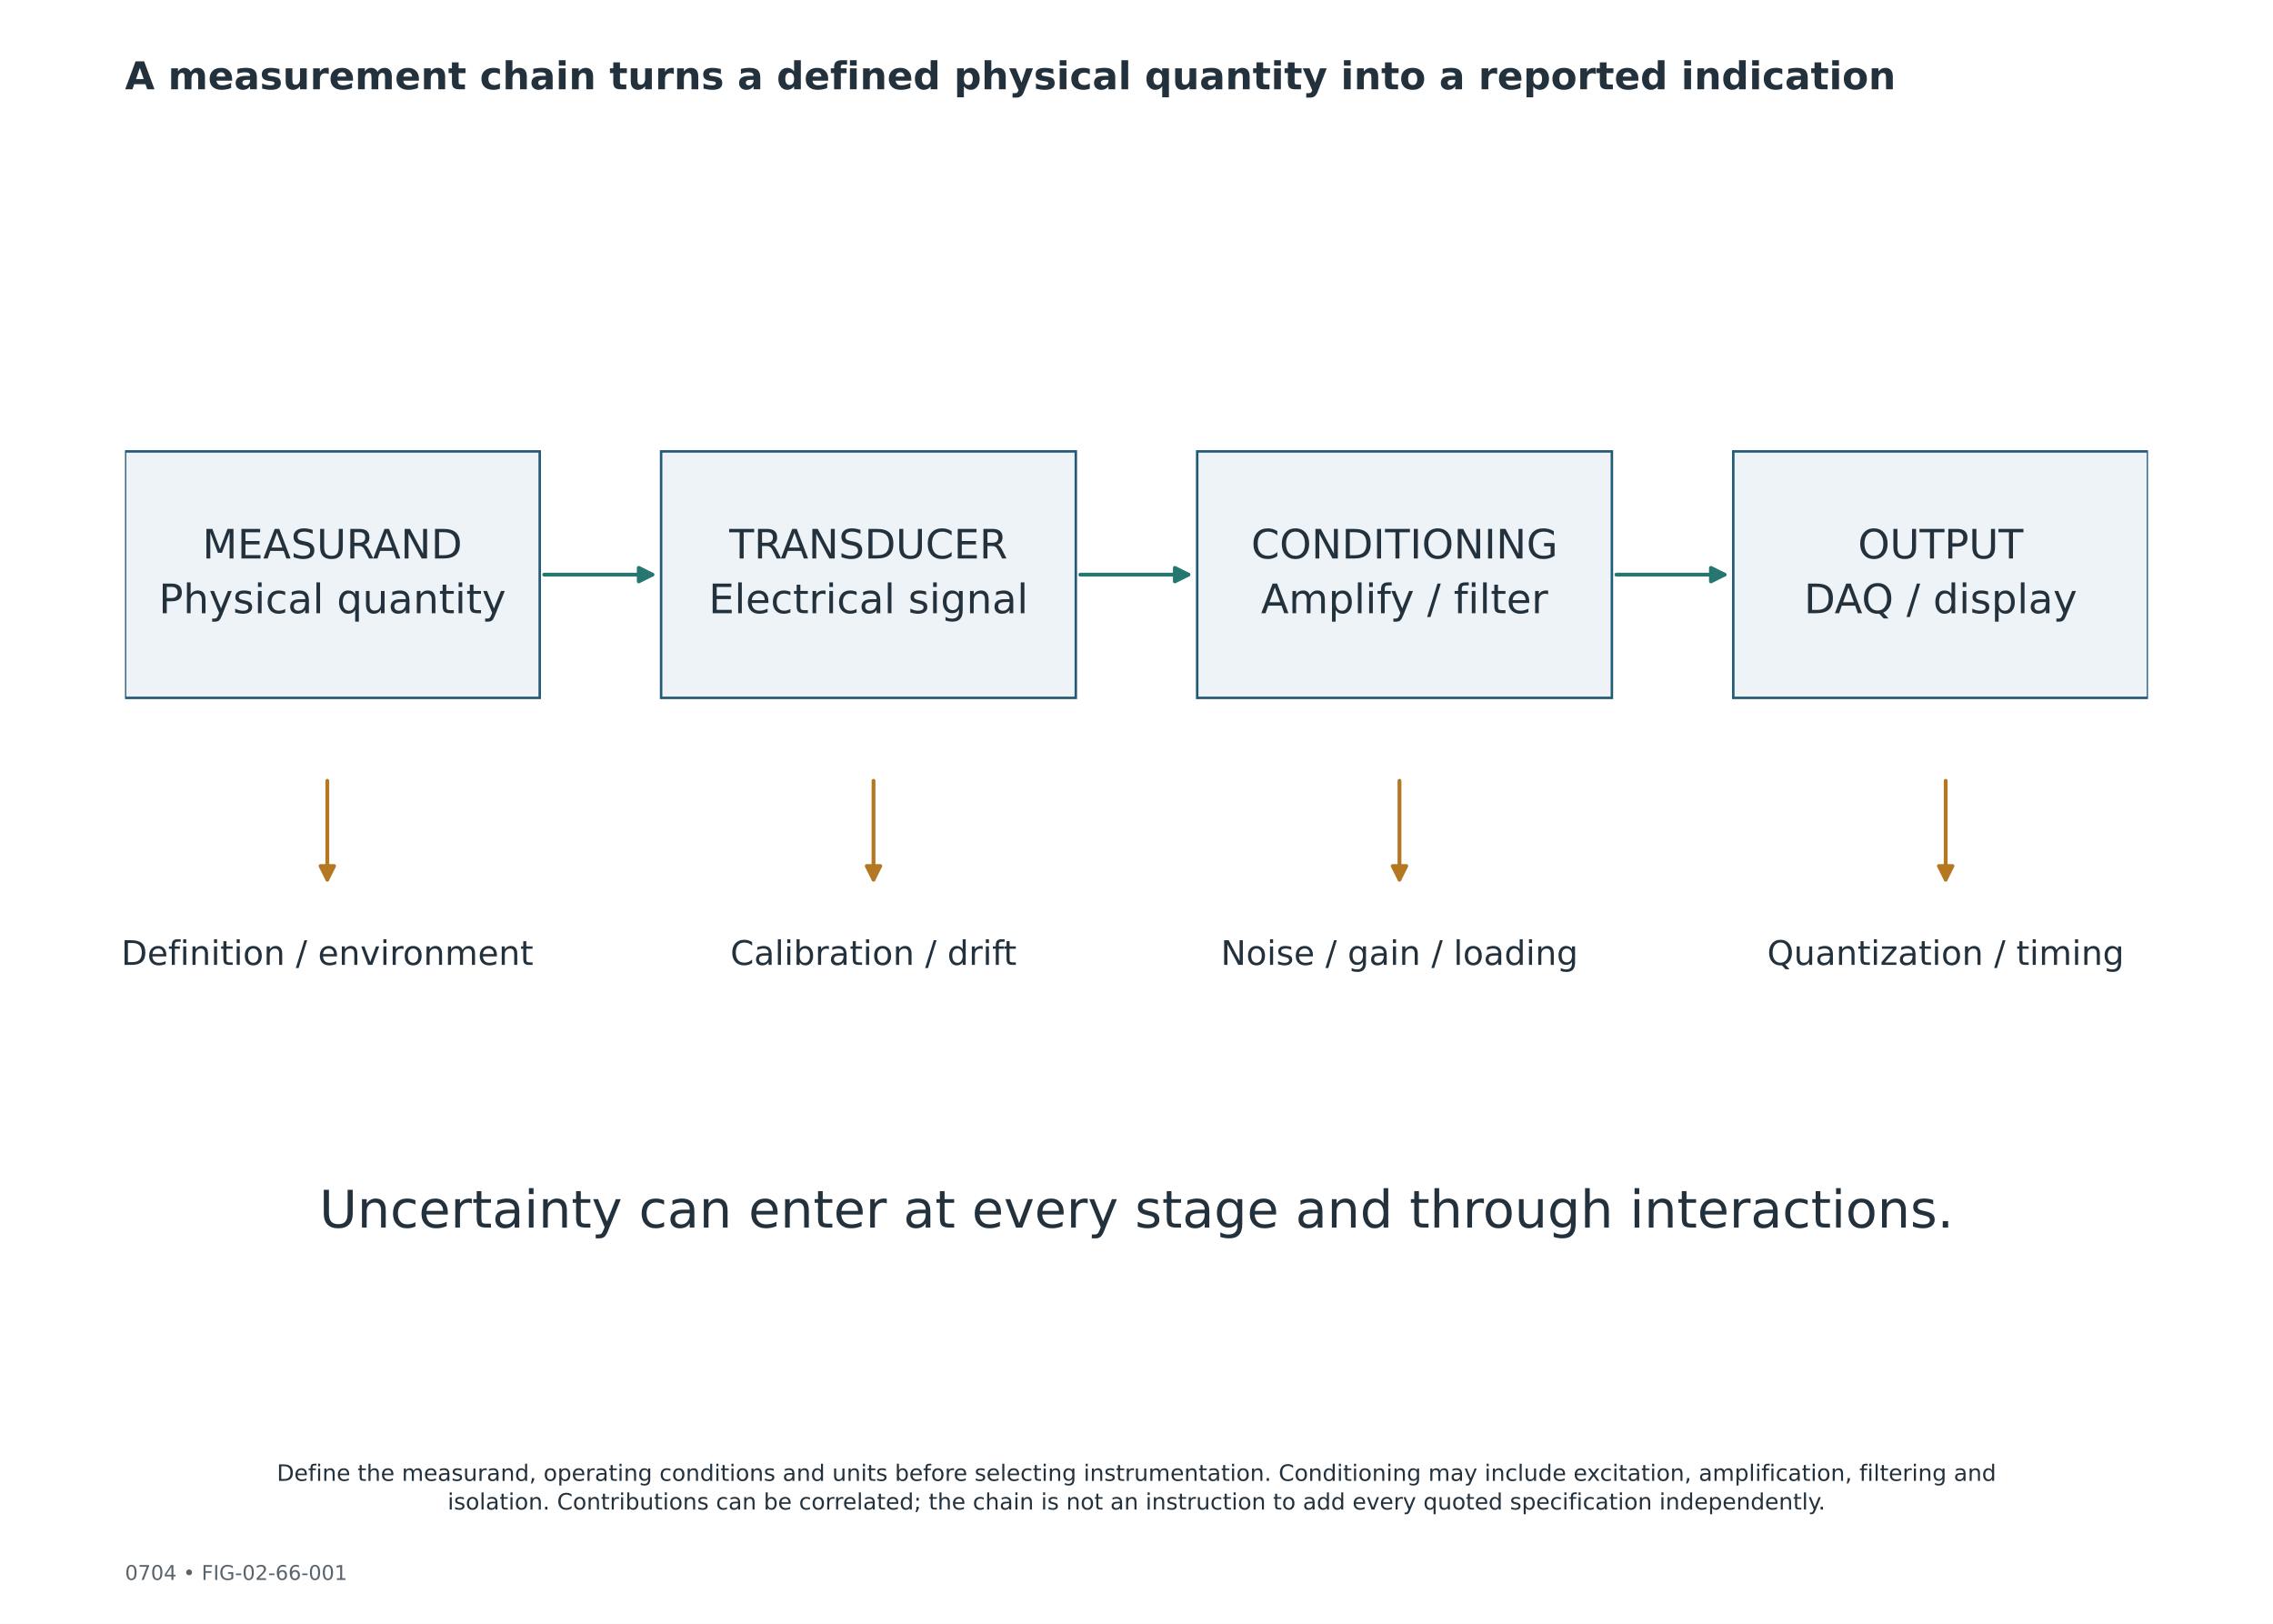
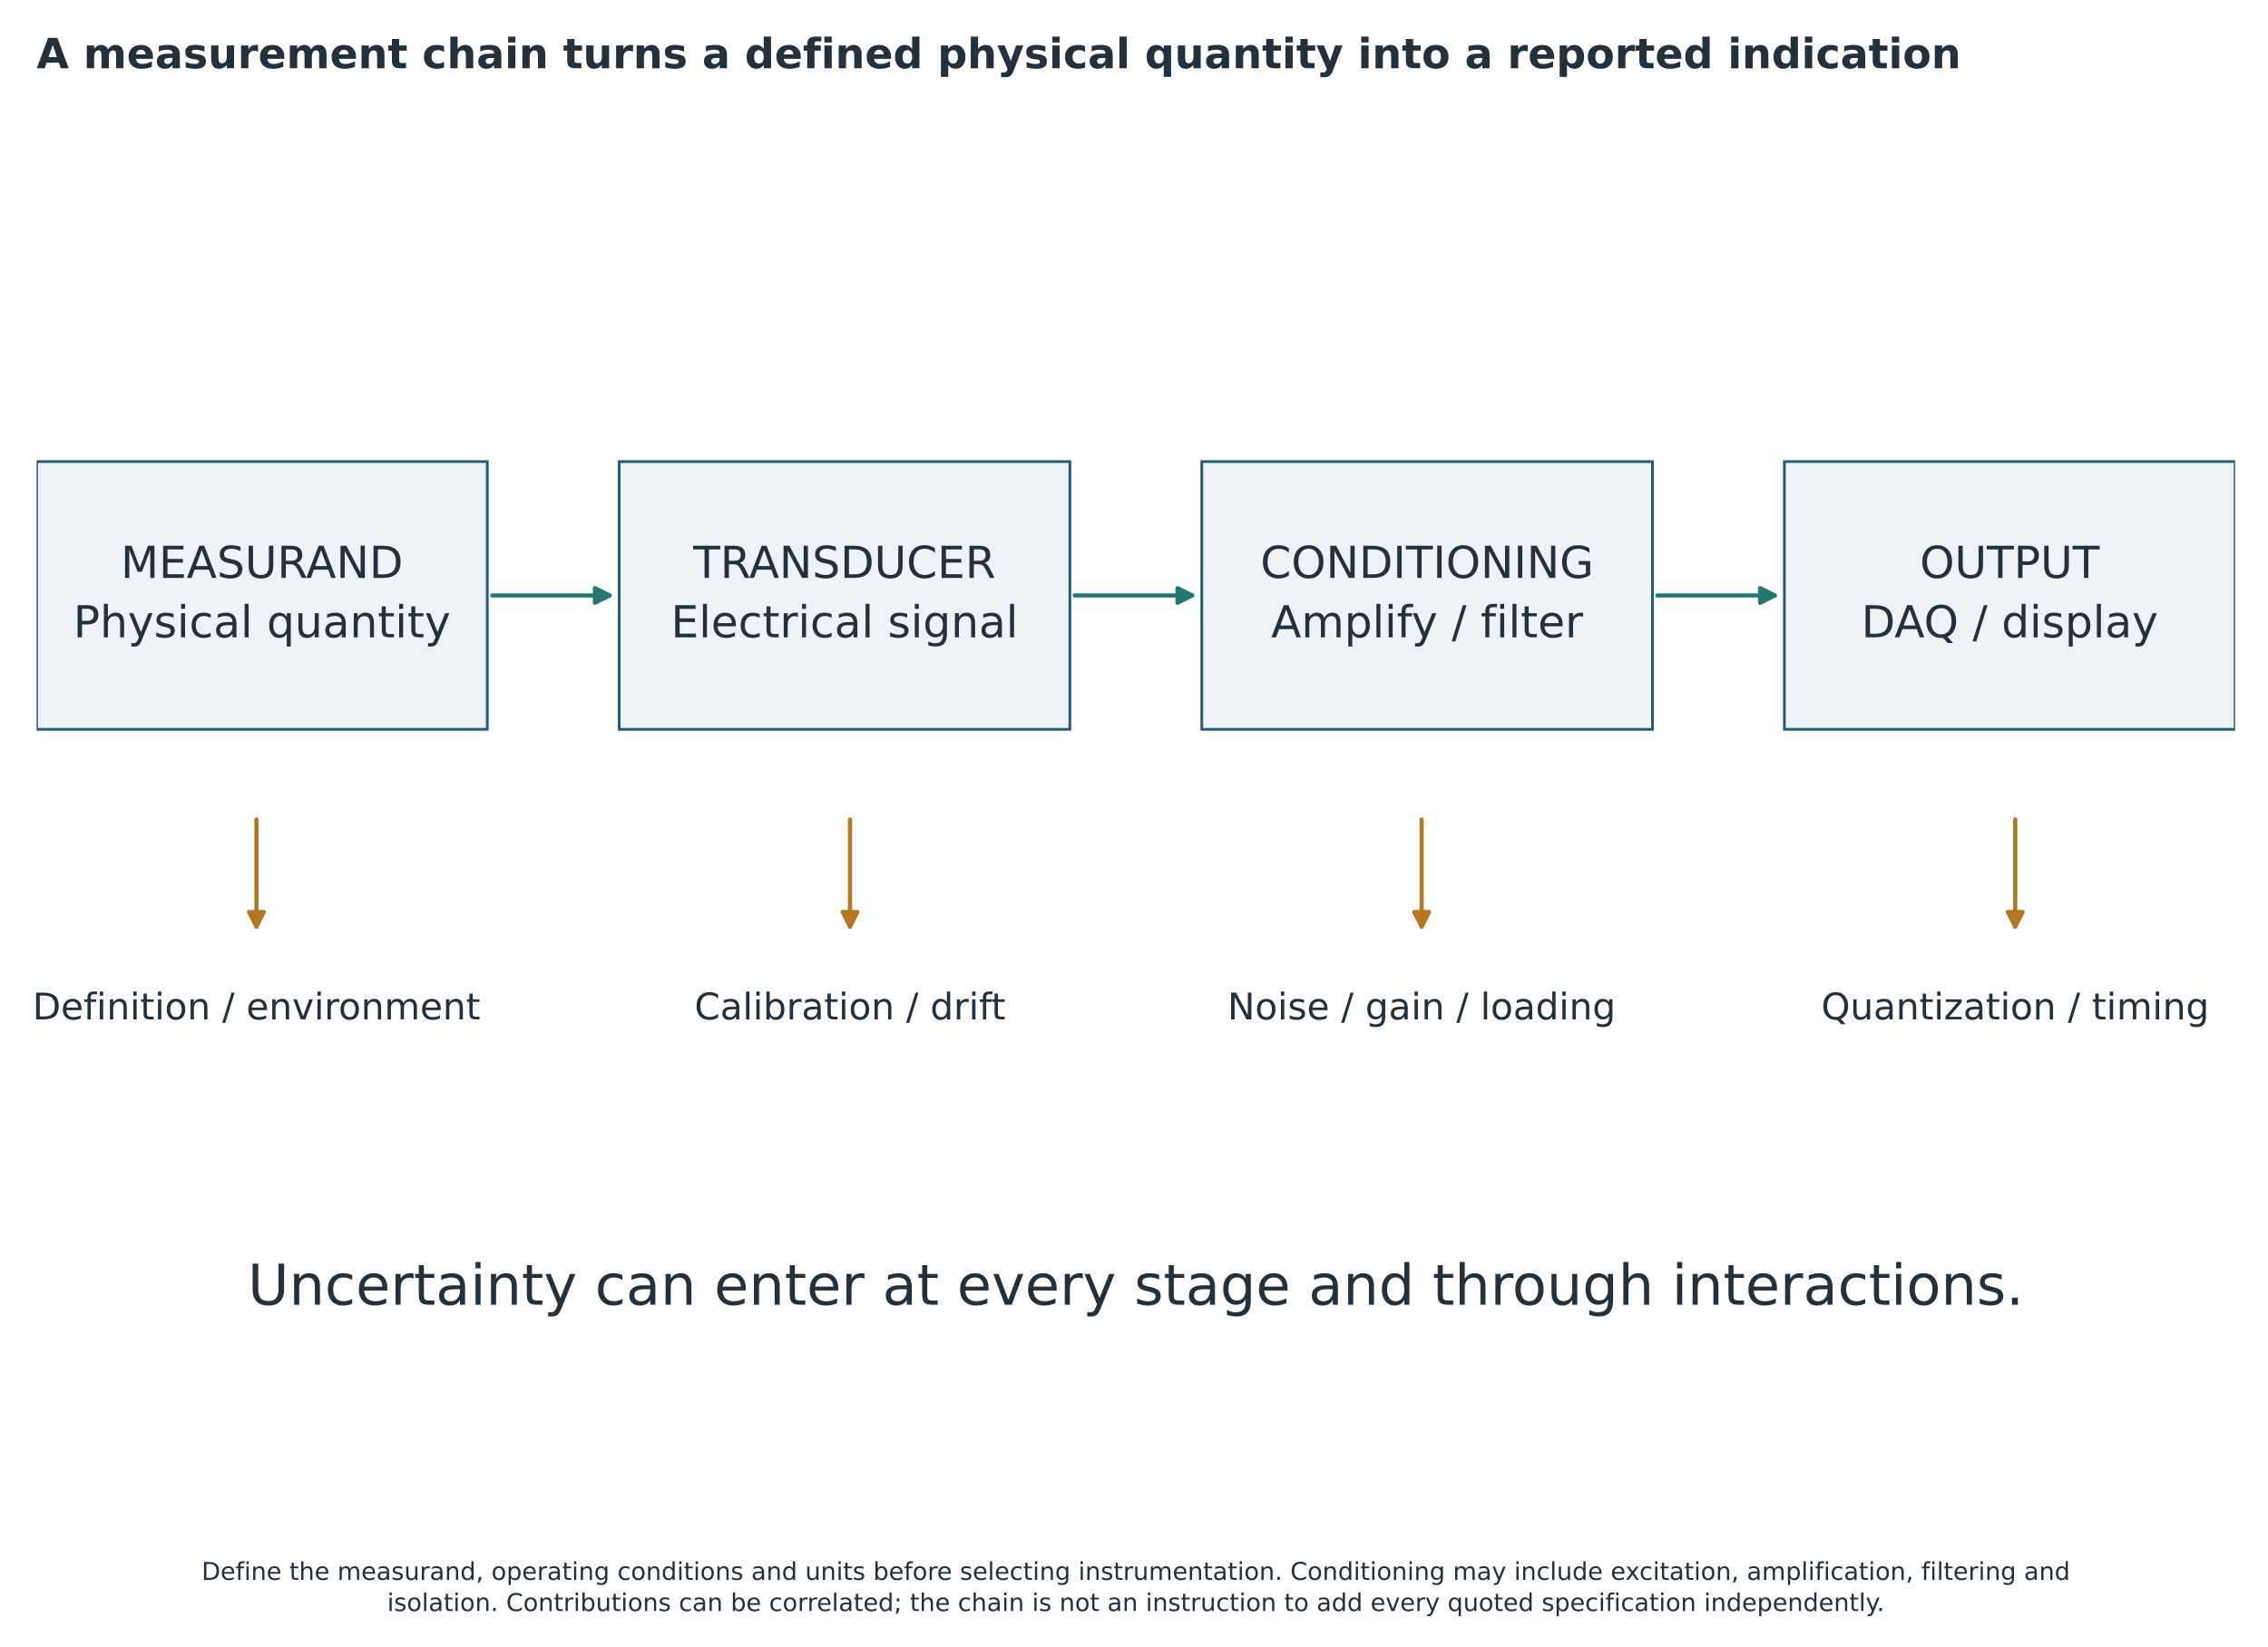
- <svg xmlns="http://www.w3.org/2000/svg" width="1008pt" height="720pt" viewBox="0 0 1008 720" version="1.1">
+ <svg xmlns="http://www.w3.org/2000/svg" width="925.5pt" height="672pt" viewBox="40.5 11.75 925.5 672" version="1.1">
  <defs>
    <style type="text/css">*{stroke-linejoin: round; stroke-linecap: butt}</style>
  </defs>
  <g id="figure_1">
    <g id="patch_1">
      <path d="M 0 720  L 1008 720  L 1008 0  L 0 0  z " style="fill: #ffffff" />
    </g>
    <g id="axes_1">
      <g id="patch_2">
        <path d="M 55.44 309.456  L 239.35 309.456  L 239.35 200.16  L 55.44 200.16  z " clip-path="url(#pd86c291c52)" style="fill: #edf3f6; stroke: #235a78; stroke-width: 1.1; stroke-linejoin: miter" />
      </g>
      <g id="patch_3">
        <path d="M 293.177 309.456  L 477.086 309.456  L 477.086 200.16  L 293.177 200.16  z " clip-path="url(#pd86c291c52)" style="fill: #edf3f6; stroke: #235a78; stroke-width: 1.1; stroke-linejoin: miter" />
      </g>
      <g id="patch_4">
        <path d="M 530.914 309.456  L 714.823 309.456  L 714.823 200.16  L 530.914 200.16  z " clip-path="url(#pd86c291c52)" style="fill: #edf3f6; stroke: #235a78; stroke-width: 1.1; stroke-linejoin: miter" />
      </g>
      <g id="patch_5">
        <path d="M 768.65 309.456  L 952.56 309.456  L 952.56 200.16  L 768.65 200.16  z " clip-path="url(#pd86c291c52)" style="fill: #edf3f6; stroke: #235a78; stroke-width: 1.1; stroke-linejoin: miter" />
      </g>
      <g id="patch_6">
        <path d="M 241.35 254.808  Q 266.262 254.808 289.274 254.808  " clip-path="url(#pd86c291c52)" style="fill: none; stroke: #26776f; stroke-width: 1.7; stroke-linecap: round" />
        <path d="M 283.274 251.808  L 289.274 254.808  L 283.274 257.808  z " clip-path="url(#pd86c291c52)" style="fill: #26776f; stroke: #26776f; stroke-width: 1.7; stroke-linecap: round" />
      </g>
      <g id="patch_7">
        <path d="M 479.087 254.808  Q 503.999 254.808 527.011 254.808  " clip-path="url(#pd86c291c52)" style="fill: none; stroke: #26776f; stroke-width: 1.7; stroke-linecap: round" />
        <path d="M 521.011 251.808  L 527.011 254.808  L 521.011 257.808  z " clip-path="url(#pd86c291c52)" style="fill: #26776f; stroke: #26776f; stroke-width: 1.7; stroke-linecap: round" />
      </g>
      <g id="patch_8">
        <path d="M 716.824 254.808  Q 741.736 254.808 764.747 254.808  " clip-path="url(#pd86c291c52)" style="fill: none; stroke: #26776f; stroke-width: 1.7; stroke-linecap: round" />
        <path d="M 758.747 251.808  L 764.747 254.808  L 758.747 257.808  z " clip-path="url(#pd86c291c52)" style="fill: #26776f; stroke: #26776f; stroke-width: 1.7; stroke-linecap: round" />
      </g>
      <g id="patch_9">
        <path d="M 145.152 346.23  Q 145.152 369.071 145.152 390.012  " clip-path="url(#pd86c291c52)" style="fill: none; stroke: #b47722; stroke-width: 1.7; stroke-linecap: round" />
        <path d="M 148.152 384.012  L 145.152 390.012  L 142.152 384.012  z " clip-path="url(#pd86c291c52)" style="fill: #b47722; stroke: #b47722; stroke-width: 1.7; stroke-linecap: round" />
      </g>
      <g id="patch_10">
        <path d="M 387.374 346.23  Q 387.374 369.071 387.374 390.012  " clip-path="url(#pd86c291c52)" style="fill: none; stroke: #b47722; stroke-width: 1.7; stroke-linecap: round" />
        <path d="M 390.374 384.012  L 387.374 390.012  L 384.374 384.012  z " clip-path="url(#pd86c291c52)" style="fill: #b47722; stroke: #b47722; stroke-width: 1.7; stroke-linecap: round" />
      </g>
      <g id="patch_11">
        <path d="M 620.626 346.23  Q 620.626 369.071 620.626 390.012  " clip-path="url(#pd86c291c52)" style="fill: none; stroke: #b47722; stroke-width: 1.7; stroke-linecap: round" />
        <path d="M 623.626 384.012  L 620.626 390.012  L 617.626 384.012  z " clip-path="url(#pd86c291c52)" style="fill: #b47722; stroke: #b47722; stroke-width: 1.7; stroke-linecap: round" />
      </g>
      <g id="patch_12">
        <path d="M 862.848 346.23  Q 862.848 369.071 862.848 390.012  " clip-path="url(#pd86c291c52)" style="fill: none; stroke: #b47722; stroke-width: 1.7; stroke-linecap: round" />
        <path d="M 865.848 384.012  L 862.848 390.012  L 859.848 384.012  z " clip-path="url(#pd86c291c52)" style="fill: #b47722; stroke: #b47722; stroke-width: 1.7; stroke-linecap: round" />
      </g>
      <g id="text_1">
        <text style="font-size: 18px; font-family: 'DejaVu Sans'; fill: #23313d" transform="translate(89.7723 247.6453)">MEASURAND</text>
        <text style="font-size: 18px; font-family: 'DejaVu Sans'; fill: #23313d" transform="translate(70.40402 271.9045)">Physical quantity</text>
      </g>
      <g id="text_2">
        <text style="font-size: 18px; font-family: 'DejaVu Sans'; fill: #23313d" transform="translate(323.3958 247.6453)">TRANSDUCER</text>
        <text style="font-size: 18px; font-family: 'DejaVu Sans'; fill: #23313d" transform="translate(314.2833 271.9045)">Electrical signal</text>
      </g>
      <g id="text_3">
        <text style="font-size: 18px; font-family: 'DejaVu Sans'; fill: #23313d" transform="translate(554.8495 247.6453)">CONDITIONING</text>
        <text style="font-size: 18px; font-family: 'DejaVu Sans'; fill: #23313d" transform="translate(559.2061 271.9045)">Amplify / filter</text>
      </g>
      <g id="text_4">
        <text style="font-size: 18px; font-family: 'DejaVu Sans'; fill: #23313d" transform="translate(823.926 247.6453)">OUTPUT</text>
        <text style="font-size: 18px; font-family: 'DejaVu Sans'; fill: #23313d" transform="translate(800.038 271.9045)">DAQ / display</text>
      </g>
      <g id="text_5">
        <text style="font-size: 15px; font-family: 'DejaVu Sans'; text-anchor: middle; fill: #23313d" x="145.152" y="427.859" transform="rotate(-0 145.152 427.8591)">Definition / environment</text>
      </g>
      <g id="text_6">
        <text style="font-size: 15px; font-family: 'DejaVu Sans'; text-anchor: middle; fill: #23313d" x="387.374" y="427.859" transform="rotate(-0 387.3744 427.8591)">Calibration / drift</text>
      </g>
      <g id="text_7">
        <text style="font-size: 15px; font-family: 'DejaVu Sans'; text-anchor: middle; fill: #23313d" x="620.626" y="427.859" transform="rotate(-0 620.6256 427.8591)">Noise / gain / loading</text>
      </g>
      <g id="text_8">
        <text style="font-size: 15px; font-family: 'DejaVu Sans'; text-anchor: middle; fill: #23313d" x="862.848" y="427.859" transform="rotate(-0 862.848 427.8591)">Quantization / timing</text>
      </g>
      <g id="text_9">
        <text style="font-size: 23px; font-family: 'DejaVu Sans'; text-anchor: middle; fill: #23313d" x="504" y="544.331" transform="rotate(-0 504 544.3306)">Uncertainty can enter at every stage and through interactions.</text>
      </g>
    </g>
    <g id="text_10">
      <text style="font-weight: 700; font-size: 17px; font-family: 'DejaVu Sans'; text-anchor: start; fill: #23313d" x="55.44" y="39.6" transform="rotate(-0 55.44 39.6)">A measurement chain turns a defined physical quantity into a reported indication</text>
    </g>
-     <g id="text_11">
-       <text style="font-size: 9px; font-family: 'DejaVu Sans'; text-anchor: start; fill: #59636c" x="55.44" y="700.56" transform="rotate(-0 55.44 700.56)">0704  •  FIG-02-66-001</text>
-     </g>
    <g id="text_12">
      <text style="font-size: 10px; font-family: 'DejaVu Sans'; fill: #23313d" transform="translate(122.7617 656.6406)">Define the measurand, operating conditions and units before selecting instrumentation. Conditioning may include excitation, amplification, filtering and</text>
      <text style="font-size: 10px; font-family: 'DejaVu Sans'; fill: #23313d" transform="translate(198.5031 669.3581)">isolation. Contributions can be correlated; the chain is not an instruction to add every quoted specification independently.</text>
    </g>
  </g>
  <defs>
    <clipPath id="pd86c291c52">
      <rect x="55.44" y="100.8" width="897.12" height="496.8" />
    </clipPath>
  </defs>
</svg>
